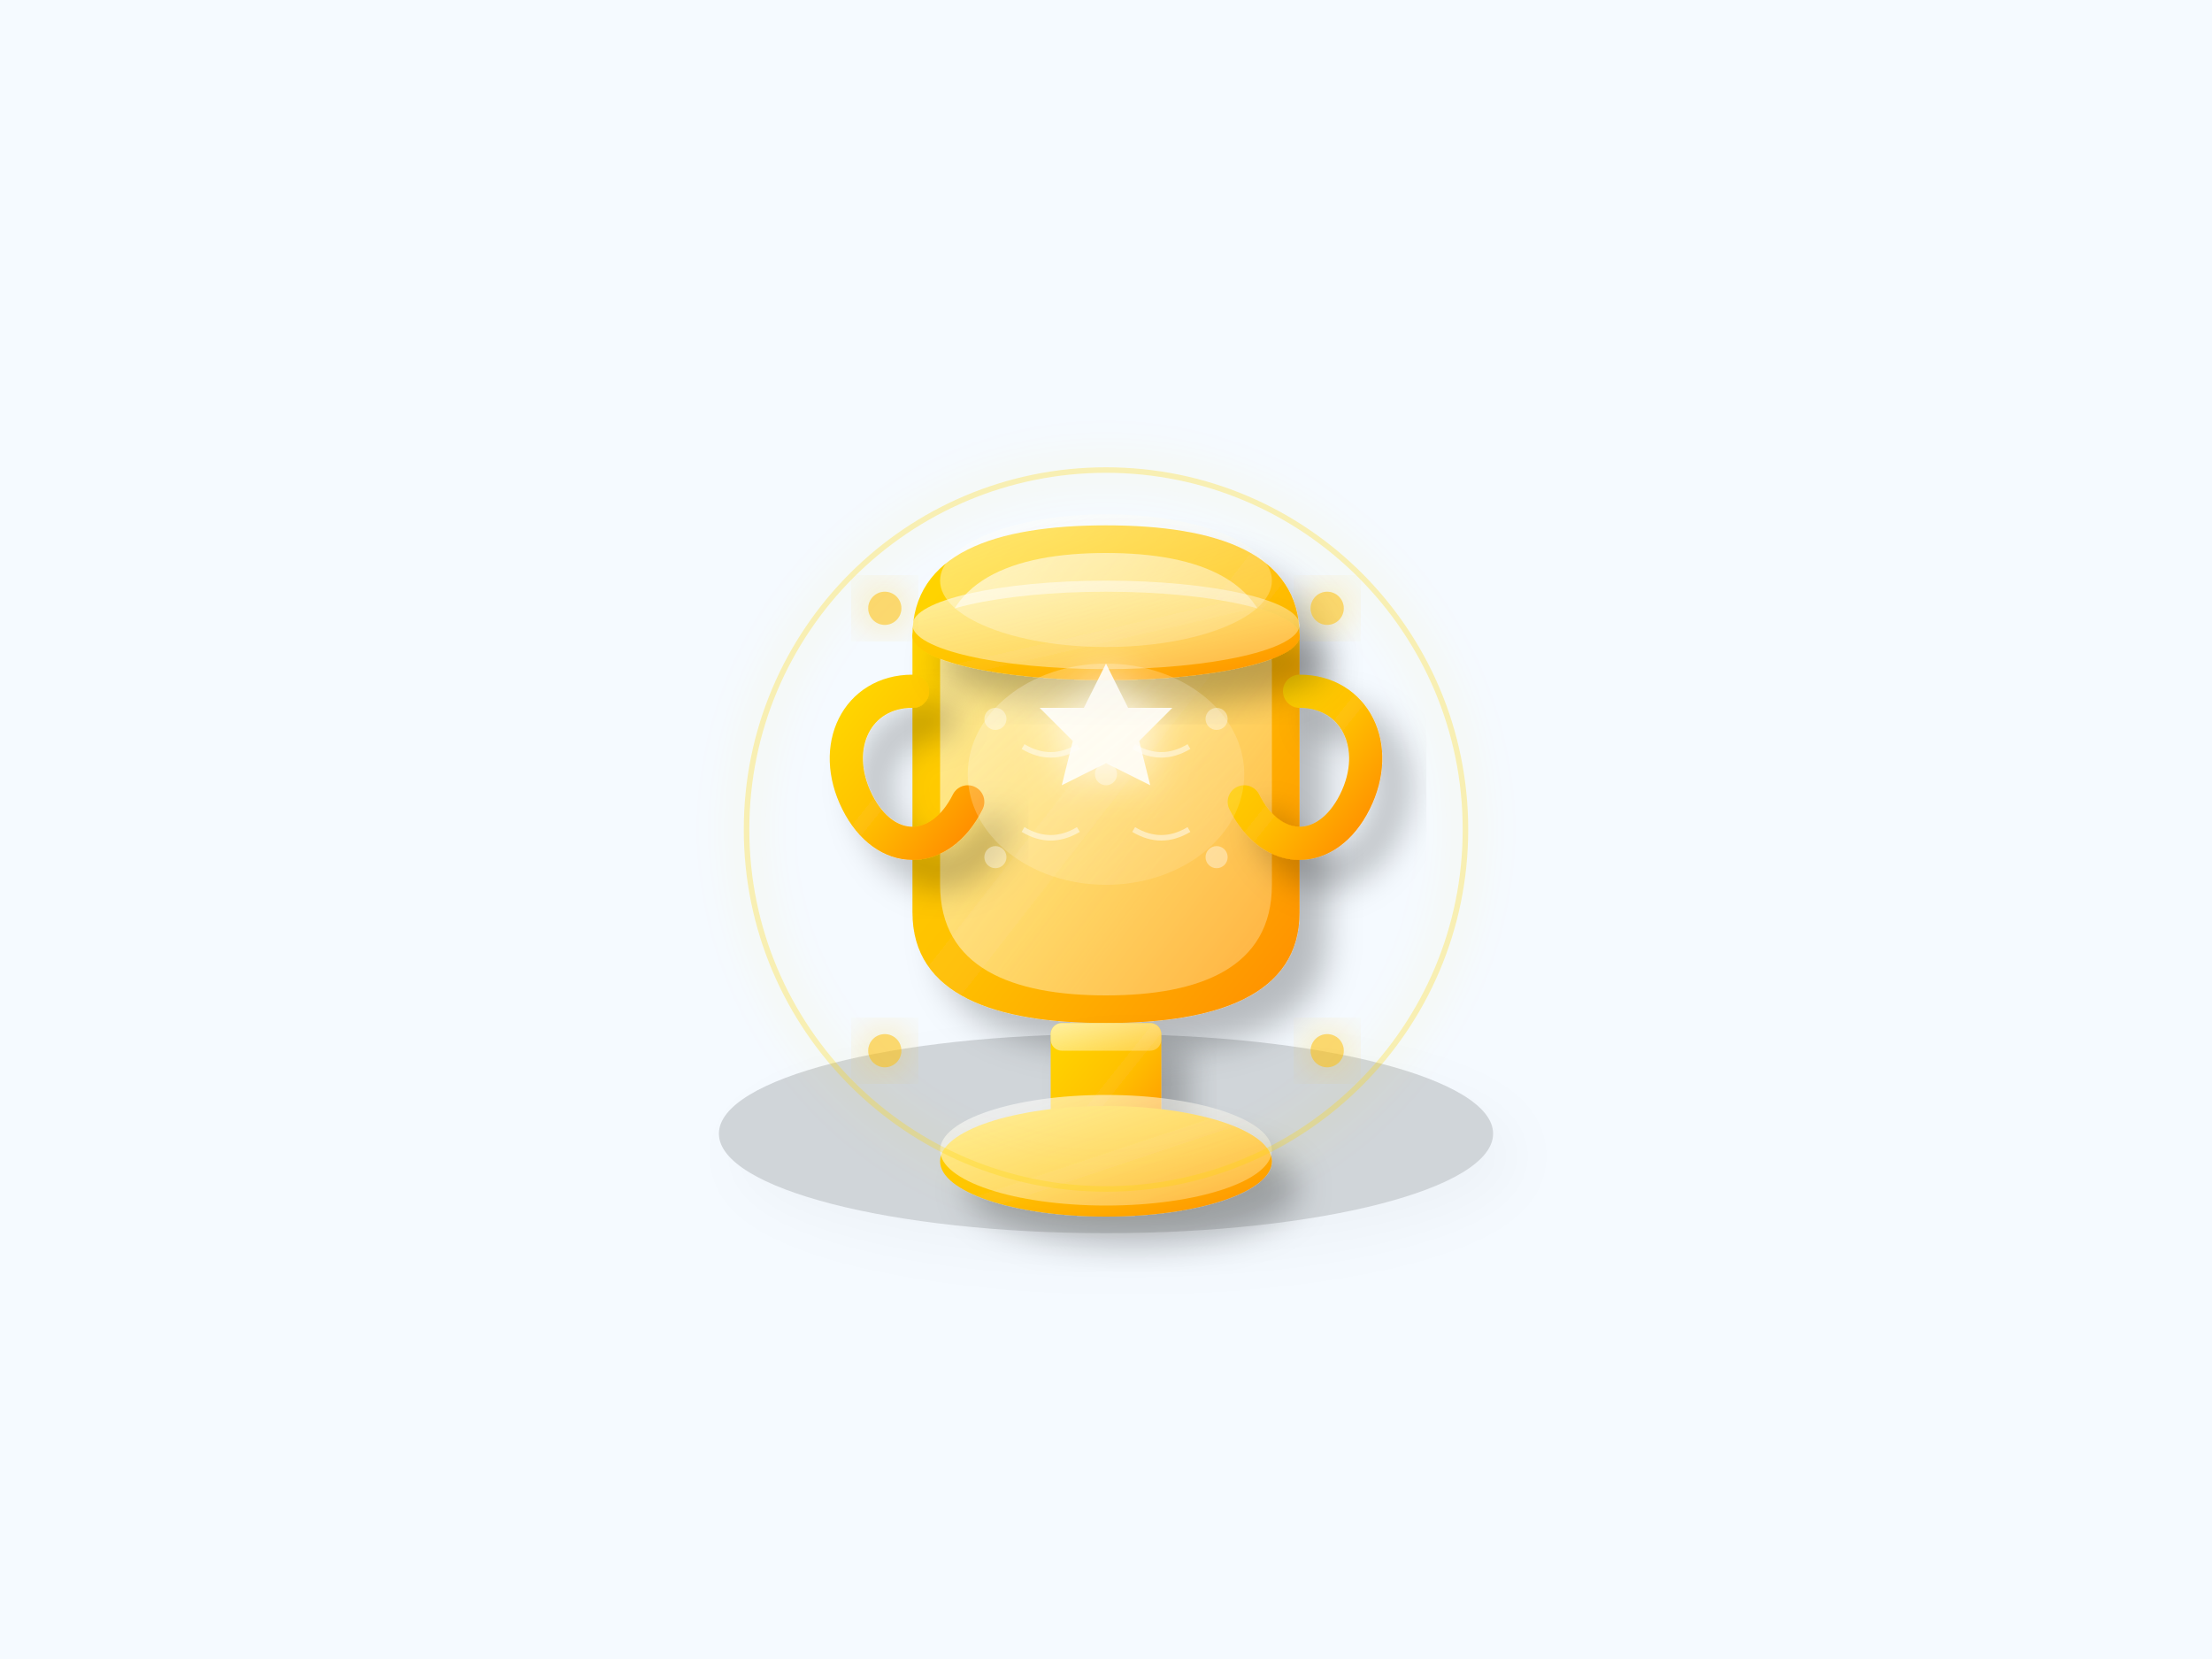
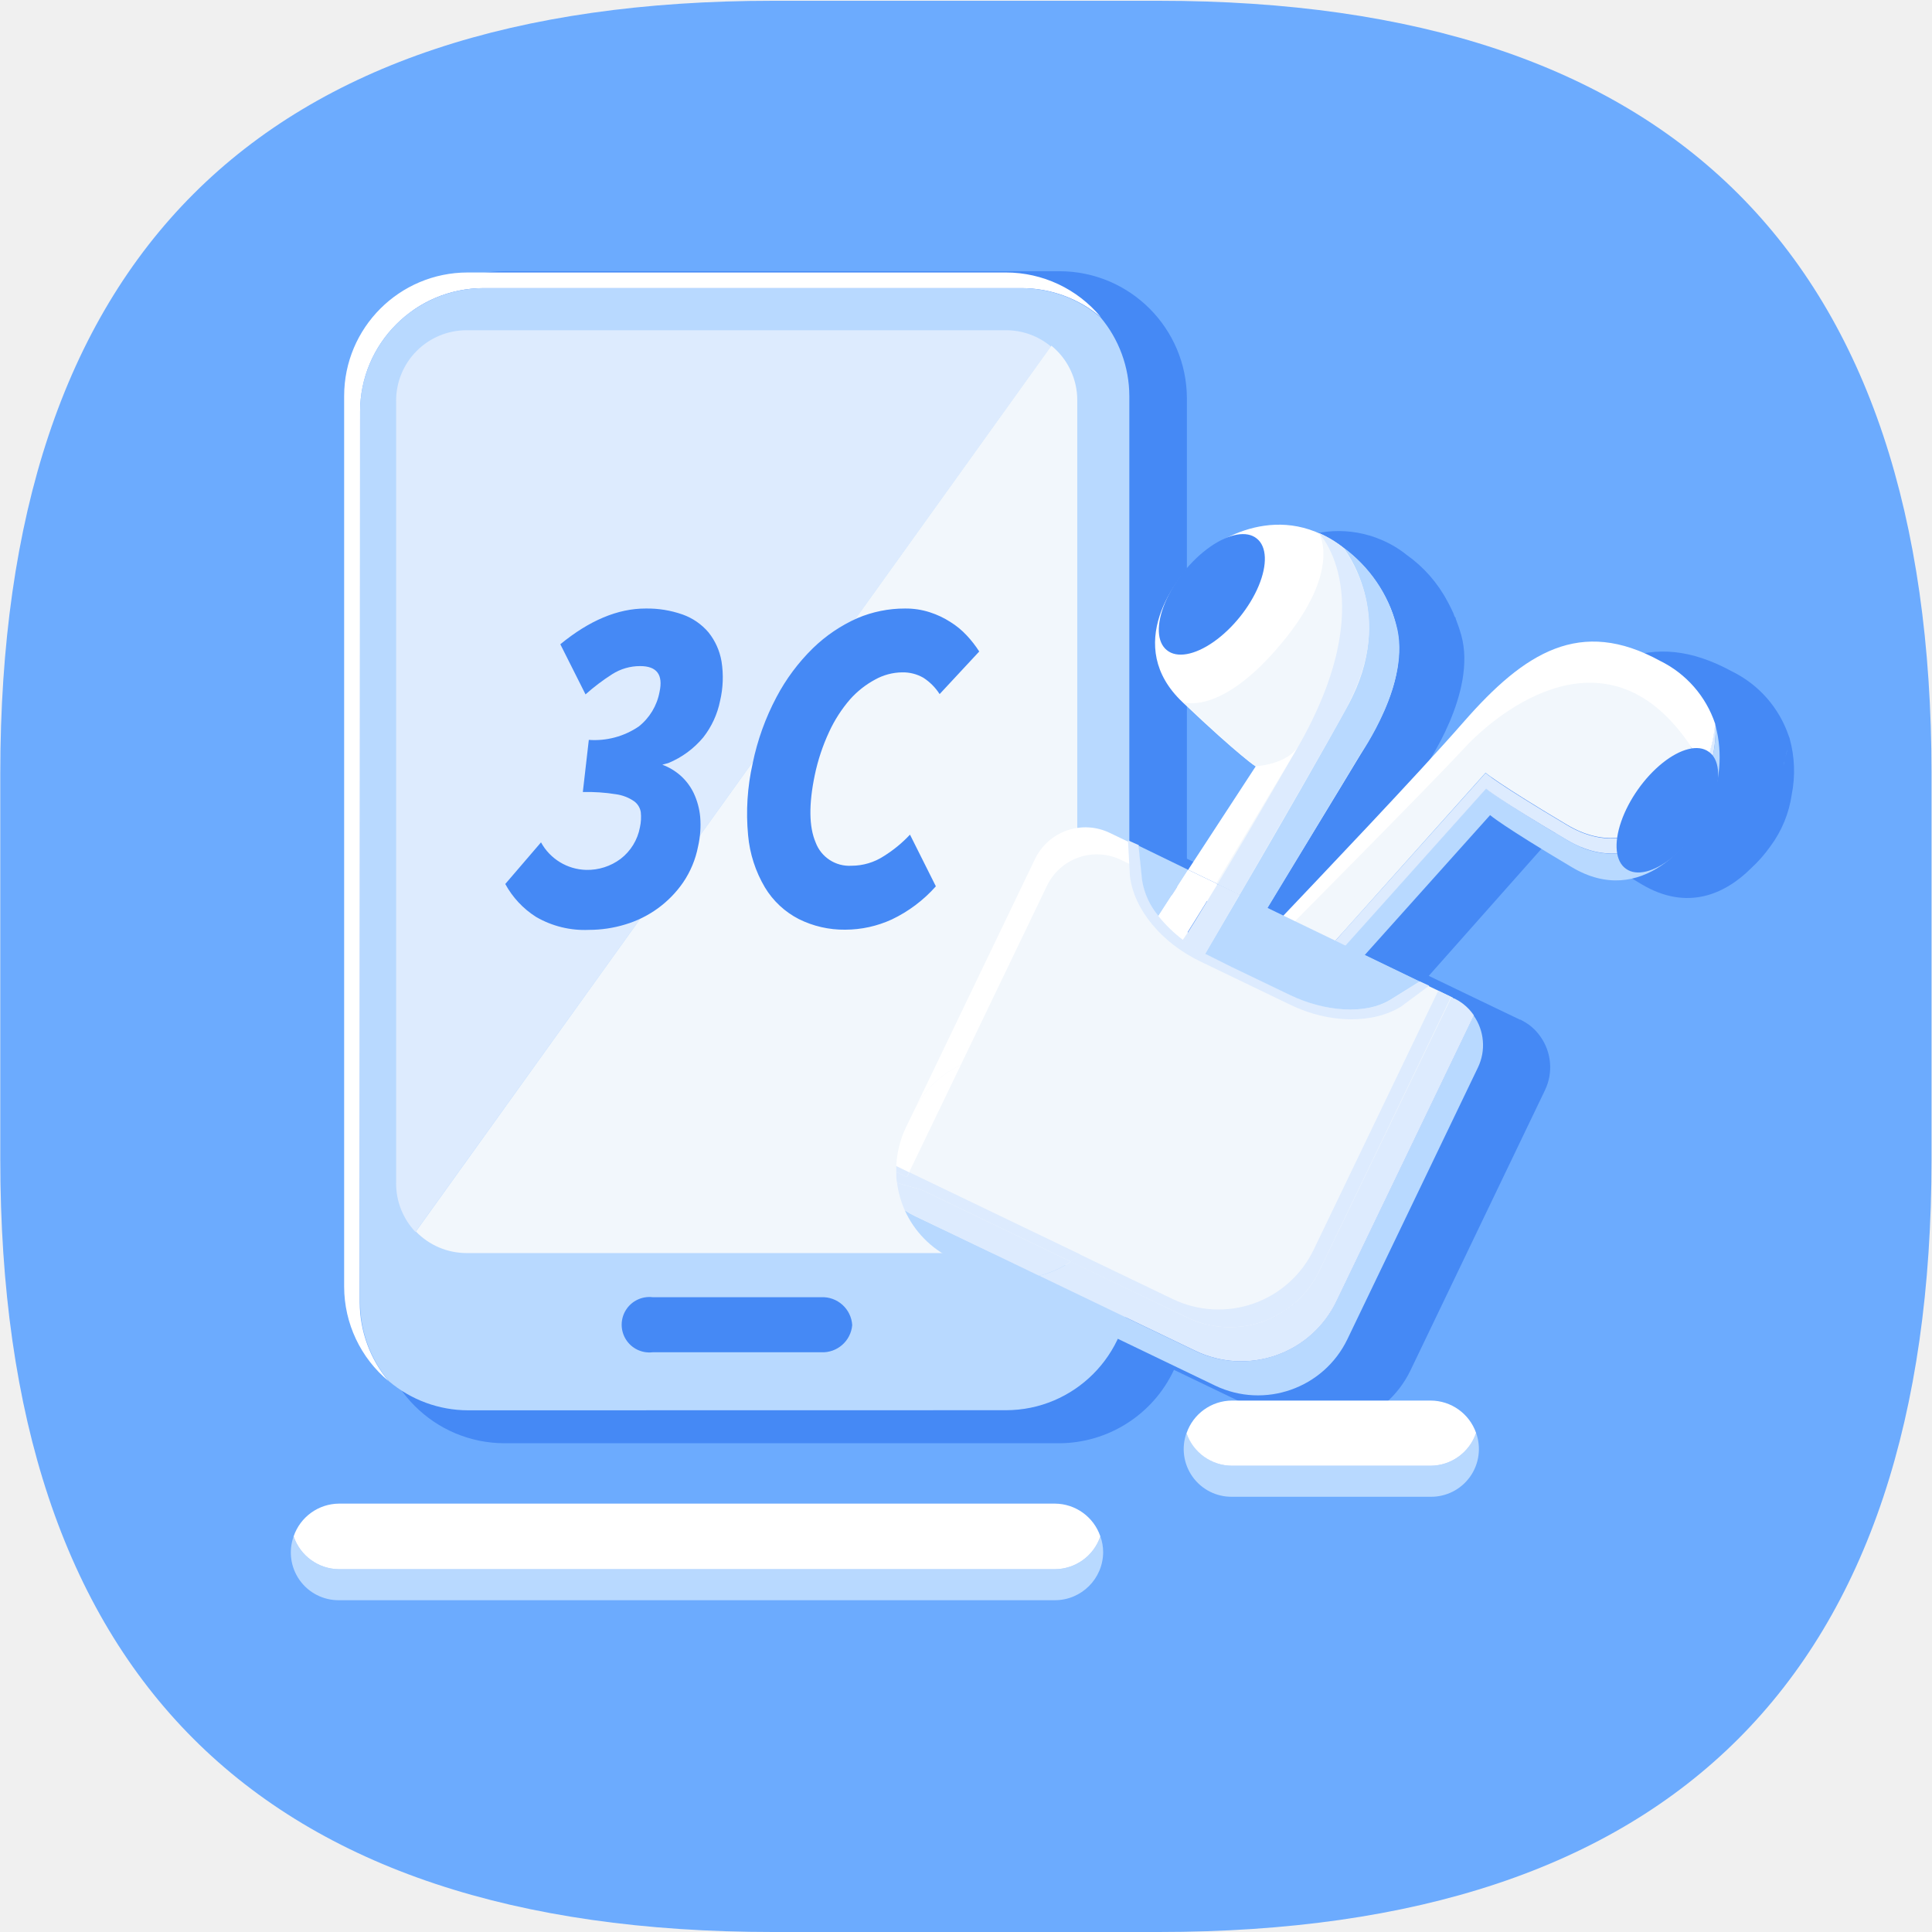
- <svg xmlns="http://www.w3.org/2000/svg" width="400" height="300" viewBox="0 0 400 300">
-   <defs>
-     <linearGradient id="trophyGradient" x1="0%" y1="0%" x2="100%" y2="100%">
-       <stop offset="0%" style="stop-color:#FFD700;stop-opacity:1" />
-       <stop offset="50%" style="stop-color:#FFC107;stop-opacity:1" />
-       <stop offset="100%" style="stop-color:#FF8C00;stop-opacity:1" />
-     </linearGradient>
-     <linearGradient id="lightGradient" x1="0%" y1="0%" x2="100%" y2="100%">
-       <stop offset="0%" style="stop-color:#FFFFFF;stop-opacity:0.9" />
-       <stop offset="100%" style="stop-color:#FFF8E1;stop-opacity:0.4" />
-     </linearGradient>
-     <linearGradient id="accentGradient" x1="0%" y1="0%" x2="100%" y2="100%">
-       <stop offset="0%" style="stop-color:#4F8FF7;stop-opacity:1" />
-       <stop offset="100%" style="stop-color:#1E5FCC;stop-opacity:1" />
-     </linearGradient>
-     <filter id="softShadow" x="-50%" y="-50%" width="200%" height="200%">
-       <feGaussianBlur in="SourceAlpha" stdDeviation="5" />
-       <feOffset dx="4" dy="4" result="offsetblur" />
-       <feFlood flood-color="#000000" flood-opacity="0.2" />
-       <feComposite in2="offsetblur" operator="in" />
-       <feMerge>
-         <feMergeNode />
-         <feMergeNode in="SourceGraphic" />
-       </feMerge>
-     </filter>
-     <filter id="glow" x="-50%" y="-50%" width="200%" height="200%">
-       <feGaussianBlur stdDeviation="4" result="coloredBlur" />
-       <feMerge>
-         <feMergeNode in="coloredBlur" />
-         <feMergeNode in="SourceGraphic" />
-       </feMerge>
-     </filter>
-     <filter id="effect3d" x="-50%" y="-50%" width="200%" height="200%">
-       <feGaussianBlur in="SourceAlpha" stdDeviation="3" />
-       <feOffset dx="5" dy="5" result="offsetblur" />
-       <feFlood flood-color="#000000" flood-opacity="0.25" />
-       <feComposite in2="offsetblur" operator="in" />
-       <feMerge>
-         <feMergeNode />
-         <feMergeNode in="SourceGraphic" />
-       </feMerge>
-     </filter>
-   </defs>
-   <rect x="0" y="0" width="400" height="300" fill="#F5FAFF" />
-   <g transform="translate(200, 150)">
-     <ellipse cx="0" cy="55" rx="70" ry="18" fill="#000000" opacity="0.15" filter="url(#softShadow)" />
-     <path d="M-35,-35 C-35,-50 -20,-55 0,-55 C20,-55 35,-50 35,-35 L35,15 C35,30 20,35 0,35 C-20,35 -35,30 -35,15 Z" fill="url(#trophyGradient)" filter="url(#effect3d)" />
-     <path d="M-30,-30 C-30,-45 -17,-50 0,-50 C17,-50 30,-45 30,-30 L30,10 C30,25 17,30 0,30 C-17,30 -30,25 -30,10 Z" fill="url(#lightGradient)" opacity="0.7" />
-     <path d="M-35,-25 C-45,-25 -50,-15 -45,-5 C-40,5 -30,5 -25,-5" stroke="url(#trophyGradient)" stroke-width="6" fill="none" stroke-linecap="round" filter="url(#effect3d)" />
-     <path d="M35,-25 C45,-25 50,-15 45,-5 C40,5 30,5 25,-5" stroke="url(#trophyGradient)" stroke-width="6" fill="none" stroke-linecap="round" filter="url(#effect3d)" />
-     <rect x="-10" y="35" width="20" height="25" rx="2" ry="2" fill="url(#trophyGradient)" filter="url(#effect3d)" />
-     <rect x="-10" y="35" width="20" height="5" rx="2" ry="2" fill="url(#lightGradient)" opacity="0.7" />
-     <ellipse cx="0" cy="60" rx="30" ry="10" fill="url(#trophyGradient)" filter="url(#effect3d)" />
-     <ellipse cx="0" cy="58" rx="30" ry="10" fill="url(#lightGradient)" opacity="0.7" />
-     <ellipse cx="0" cy="-35" rx="35" ry="8" fill="url(#trophyGradient)" filter="url(#effect3d)" />
-     <ellipse cx="0" cy="-37" rx="35" ry="8" fill="url(#lightGradient)" opacity="0.7" />
-     <path d="M0,-30 L4,-22 L12,-22 L6,-16 L8,-8 L0,-12 L-8,-8 L-6,-16 L-12,-22 L-4,-22 Z" fill="#FFFFFF" opacity="0.9" filter="url(#glow)" />
-     <path d="M-15,-15 Q-10,-12 -5,-15" stroke="#FFFFFF" stroke-width="1" fill="none" opacity="0.5" />
-     <path d="M5,-15 Q10,-12 15,-15" stroke="#FFFFFF" stroke-width="1" fill="none" opacity="0.5" />
-     <path d="M-15,0 Q-10,3 -5,0" stroke="#FFFFFF" stroke-width="1" fill="none" opacity="0.5" />
-     <path d="M5,0 Q10,3 15,0" stroke="#FFFFFF" stroke-width="1" fill="none" opacity="0.5" />
-     <circle cx="-20" cy="-20" r="2" fill="#FFFFFF" opacity="0.4" />
-     <circle cx="20" cy="-20" r="2" fill="#FFFFFF" opacity="0.4" />
-     <circle cx="-20" cy="5" r="2" fill="#FFFFFF" opacity="0.4" />
-     <circle cx="20" cy="5" r="2" fill="#FFFFFF" opacity="0.4" />
-     <circle cx="0" cy="-10" r="2" fill="#FFFFFF" opacity="0.4" />
-     <ellipse cx="0" cy="-45" rx="30" ry="12" fill="url(#lightGradient)" opacity="0.5" />
-     <ellipse cx="0" cy="-10" rx="25" ry="20" fill="url(#lightGradient)" opacity="0.3" />
-     <circle cx="-40" cy="-40" r="3" fill="#FFC107" opacity="0.6" filter="url(#glow)" />
-     <circle cx="40" cy="-40" r="3" fill="#FFC107" opacity="0.6" filter="url(#glow)" />
-     <circle cx="-40" cy="40" r="3" fill="#FFC107" opacity="0.6" filter="url(#glow)" />
-     <circle cx="40" cy="40" r="3" fill="#FFC107" opacity="0.6" filter="url(#glow)" />
-     <circle cx="0" cy="0" r="65" fill="none" stroke="#FFD700" stroke-width="1" opacity="0.3" filter="url(#glow)" />
-   </g>
+ <svg xmlns="http://www.w3.org/2000/svg" t="1757236647376" class="icon" viewBox="0 0 1024 1024" version="1.1" p-id="1618" width="200" height="200">
+   <path d="M0.154 0.41m409.559 0l204.472 0q409.559 0 409.559 409.559l0 204.472q0 409.559-409.559 409.559l-204.472 0q-409.559 0-409.559-409.559l0-204.472q0-409.559 409.559-409.559Z" fill="#6CABFE" p-id="1619" />
+   <path d="M948.59 391.59c0-0.41-0.307-0.87-0.461-1.331a59.232 59.232 0 0 0-30.051-34.352c-43.516-23.806-73.823-5.119-107.048 33.174-23.806 27.236-72.953 78.891-98.909 106.025l-8.396-4.044c0-0.307 39.727-65.12 51.195-83.96 0.922-1.229 28.106-40.137 19.556-70.547-0.717-2.611-1.587-5.119-2.457-7.372l-0.461-1.28c0-0.307 0-0.563-0.358-0.819s-0.563-1.382-0.87-2.048-0.768-1.689-1.177-2.509-0.973-1.894-1.433-2.816l-0.563-1.024a70.598 70.598 0 0 0-21.655-24.625 56.314 56.314 0 0 0-13.311-7.935 57.901 57.901 0 0 0-50.939 2.662A61.843 61.843 0 0 0 658.417 307.169a75.512 75.512 0 0 0-8.191 13.157c-9.164 16.792-12.696 38.755 7.833 58.055l0.87 0.819c11.826 11.109 20.222 18.737 26.109 23.857a154.148 154.148 0 0 0 12.133 10.239l0.512 0.358-35.836 57.236-32.765-15.768V211.179a67.577 67.577 0 0 0-67.424-67.424H267.493a67.424 67.424 0 0 0-67.424 67.424v486.351a67.475 67.475 0 0 0 67.424 67.424h293.705a67.424 67.424 0 0 0 61.024-38.908l53.191 25.597a54.113 54.113 0 0 0 72.185-25.341l71.263-148.465a28.106 28.106 0 0 0-2.355-28.362 27.492 27.492 0 0 0-5.99-6.246 41.57 41.57 0 0 0-4.659-2.816h-0.358l-1.229-0.614-6.86-3.276-12.696-6.092-27.44-13.208L825.517 440.276s6.348 5.734 44.591 28.413c24.215 14.437 44.335 5.119 57.953-8.447a73.362 73.362 0 0 0 10.239-11.621 60.461 60.461 0 0 0 11.365-27.543 64.045 64.045 0 0 0-1.075-29.488z m-3.481 14.232c0.256-0.768 0.512-1.433 0.717-2.253 0 0.819-0.461 1.485-0.717 2.253z m1.229-4.556c0.307-1.331 0.666-2.611 0.922-4.044-0.102 1.433-0.614 2.713-0.922 4.044z" fill="#4589F5" p-id="1620" />
+   <path d="M190.855 218.193a65.478 65.478 0 0 1 65.478-65.478h285.258a65.171 65.171 0 0 1 41.877 15.358 65.376 65.376 0 0 0-50.325-23.652H247.834A65.478 65.478 0 0 0 182.407 209.899v472.119a65.171 65.171 0 0 0 23.601 50.069 65.222 65.222 0 0 1-15.358-41.826z" fill="#FFFFFF" p-id="1621" />
+   <path d="M533.143 747.445a65.478 65.478 0 0 0 65.427-65.478V209.899a65.171 65.171 0 0 0-15.358-41.826 65.171 65.171 0 0 0-41.877-15.358H256.333a65.478 65.478 0 0 0-65.478 65.478v472.119a65.222 65.222 0 0 0 15.358 41.826 65.12 65.12 0 0 0 41.826 15.358z" fill="#B8D9FF" p-id="1622" />
+   <path d="M533.655 175.035H247.322a37.321 37.321 0 0 0-37.372 37.321v414.679a37.219 37.219 0 0 0 10.239 25.905l336.811-469.303a37.065 37.065 0 0 0-23.345-8.601z" fill="#DDEBFE" p-id="1623" />
+   <path d="M247.322 664.151h286.333a37.321 37.321 0 0 0 37.321-37.321v-414.679a37.219 37.219 0 0 0-13.72-28.925L220.445 652.735a37.372 37.372 0 0 0 26.877 11.416z" fill="#F2F7FC" p-id="1624" />
+   <path d="M451.692 702.343A15.768 15.768 0 0 1 435.208 716.728H345.924a14.693 14.693 0 1 1 0-29.181H435.208a15.768 15.768 0 0 1 16.485 14.795zM286.743 446.471a28.106 28.106 0 0 0 23.908 14.591 29.335 29.335 0 0 0 18.277-5.836 27.389 27.389 0 0 0 10.239-16.69 25.034 25.034 0 0 0 0.461-8.089 8.857 8.857 0 0 0-3.635-5.836 22.27 22.27 0 0 0-9.471-3.635 94.506 94.506 0 0 0-17.611-1.177l3.174-27.645a41.621 41.621 0 0 0 26.417-7.065 30.359 30.359 0 0 0 11.058-18.328c1.997-9.164-1.433-13.72-10.239-13.72a27.389 27.389 0 0 0-14.847 4.3 110.479 110.479 0 0 0-14.13 10.7L296.982 341.47q23.089-18.942 45.154-18.942a56.314 56.314 0 0 1 19.659 3.174 32.048 32.048 0 0 1 13.771 9.522 33.686 33.686 0 0 1 6.86 15.358 54.164 54.164 0 0 1-0.768 20.888 46.075 46.075 0 0 1-8.908 19.352A47.816 47.816 0 0 1 354.217 404.44l-3.174 0.87a30.973 30.973 0 0 1 9.676 5.785 29.642 29.642 0 0 1 6.963 9.266 37.987 37.987 0 0 1 3.43 12.594 51.604 51.604 0 0 1-1.126 15.717 51.195 51.195 0 0 1-7.884 18.993 57.031 57.031 0 0 1-30.717 22.321 65.837 65.837 0 0 1-19.198 2.867 51.195 51.195 0 0 1-28.055-6.86 47.56 47.56 0 0 1-16.331-17.457zM398.911 404.696a131.059 131.059 0 0 1 12.645-35.222 104.233 104.233 0 0 1 19.3-25.905 80.786 80.786 0 0 1 23.55-15.922 64.147 64.147 0 0 1 25.239-5.119 41.365 41.365 0 0 1 13.208 1.997 46.895 46.895 0 0 1 10.853 5.119 42.492 42.492 0 0 1 8.703 7.167 58.567 58.567 0 0 1 6.604 8.498l-20.99 22.577a28.823 28.823 0 0 0-8.601-8.652 21.553 21.553 0 0 0-11.263-2.867 30.154 30.154 0 0 0-14.283 3.788A48.686 48.686 0 0 0 450.566 370.651a73.055 73.055 0 0 0-11.109 17.253 105.308 105.308 0 0 0-7.628 22.987q-4.812 23.191 0.461 35.58a19.044 19.044 0 0 0 19.044 12.389 31.434 31.434 0 0 0 17.15-5.119 68.806 68.806 0 0 0 13.823-11.365l13.72 27.389a73.26 73.26 0 0 1-23.345 17.56 59.335 59.335 0 0 1-24.676 5.427 53.652 53.652 0 0 1-24.625-5.631 44.847 44.847 0 0 1-17.969-16.792 65.734 65.734 0 0 1-8.908-27.645 121.332 121.332 0 0 1 2.406-37.987z" fill="#4589F5" p-id="1625" />
+   <path d="M625.755 494.594l-18.942-44.232-0.205-0.102 18.993 44.232 0.154 0.102z" fill="#FFFFFF" p-id="1626" />
+   <path d="M770.483 529.048h-0.307 0.512a0.256 0.256 0 0 1-0.205 0zM768.947 528.331l1.229 0.563zM775.244 531.966z" fill="#B8D9FF" p-id="1627" />
+   <path d="M775.193 531.915a40.598 40.598 0 0 0-4.505-2.765 29.437 29.437 0 0 1 4.556 2.816zM781.131 538.109a26.161 26.161 0 0 0-5.836-6.092 25.597 25.597 0 0 1 5.785 6.246z" fill="#DDEBFE" p-id="1628" />
+   <path d="M625.755 494.594l0.256 0.154-13.464-31.434-0.41-0.205 13.464 31.382 0.154 0.102z" fill="#F8FBFF" p-id="1629" />
+   <path d="M712.684 501.249l-44.181-21.246-20.478-9.932-15.358 31.485-14.949-34.813-24.727-11.877a27.594 27.594 0 0 0-36.912 12.901l-78.021 161.059 145.496 69.932a58.26 58.26 0 0 0 77.867-27.236l61.434-127.27 7.423-15.358z" fill="#F2F7FC" p-id="1630" />
+   <path d="M909.375 384.934a70.137 70.137 0 0 1-5.939 29.386c-8.089 17.611-35.376 53.191-72.543 31.126s-43.311-27.645-43.311-27.645L707.616 506.829a17.56 17.56 0 0 1-25.034 1.126l-8.498-7.935a17.253 17.253 0 0 1-2.611-3.174 17.457 17.457 0 0 0 4.812 17.611l8.498 7.884a17.56 17.56 0 0 0 25.034-1.075l79.966-89.233s6.195 5.529 43.311 27.594 64.454-13.464 72.543-31.126a66.246 66.246 0 0 0 3.737-43.567z" fill="#B8D9FF" p-id="1631" />
+   <path d="M909.375 384.934l-0.461-1.331a70.956 70.956 0 0 1-5.683 22.679c-8.14 17.611-35.427 53.191-72.543 31.126s-43.311-27.645-43.311-27.645l-79.966 89.233a17.56 17.56 0 0 1-25.034 1.075l-8.498-7.884a18.072 18.072 0 0 0-2.355 5.119 17.253 17.253 0 0 0 2.611 3.174l8.498 7.935a17.56 17.56 0 0 0 25.034-1.126l79.966-89.233S793.572 423.382 830.893 445.395s64.454-13.515 72.543-31.126a70.137 70.137 0 0 0 5.939-29.335z" fill="#DDEBFE" p-id="1632" />
+   <path d="M877.787 381.76a60.564 60.564 0 0 1 25.597 24.42 69.267 69.267 0 0 0 5.683-22.577 57.441 57.441 0 0 0-29.181-33.328c-42.236-23.14-71.673-4.71-103.977 32.202-24.42 27.952-76.383 82.475-100.137 107.509a16.331 16.331 0 0 0-1.792 2.406l8.498 7.884a16.946 16.946 0 0 0 7.577 4.096c26.263-27.543 64.096-67.577 83.908-90.257 32.15-37.116 61.587-55.495 103.823-32.355z" fill="#FFFFFF" p-id="1633" />
+   <path d="M707.411 498.997L787.377 409.559s6.195 5.58 43.311 27.645 64.403-13.515 72.543-31.126a60.564 60.564 0 0 0-25.597-24.42c-42.236-23.14-71.673-4.761-103.926 32.15-19.812 22.679-57.645 62.714-83.908 90.257a17.457 17.457 0 0 0 17.611-5.068z" fill="#F2F7FC" p-id="1634" />
+   <path d="M861.839 460.502a18.993 37.987 35.2 1 0 43.793-62.081 18.993 37.987 35.2 1 0-43.793 62.081Z" fill="#4589F5" p-id="1635" />
+   <path d="M781.08 538.263l-72.85 151.486a55.956 55.956 0 0 1-74.745 26.212l-82.731-39.778a51.758 51.758 0 0 1-35.273-3.635l128.55 61.843a52.577 52.577 0 0 0 70.137-24.625L783.333 565.806a27.287 27.287 0 0 0-2.253-27.543z" fill="#B8D9FF" p-id="1636" />
+   <path d="M629.083 698.247a52.526 52.526 0 0 0 70.137-24.574l69.215-143.96c0-0.461 0.307-0.922 0.512-1.382l-6.655-3.225-65.99 137.202a55.956 55.956 0 0 1-74.745 26.212l-49.096-23.601a47.867 47.867 0 0 1-5.119 3.737z" fill="#DDEBFE" p-id="1637" />
+   <path d="M699.22 673.673a52.526 52.526 0 0 1-70.137 24.574l-61.434-29.591a52.731 52.731 0 0 1-16.792 7.526l82.731 39.778a55.956 55.956 0 0 0 74.745-26.212l72.85-151.486a25.597 25.597 0 0 0-5.785-6.246 29.437 29.437 0 0 0-4.556-2.816h-0.512l-1.229-0.563c0 0.461-0.307 0.922-0.512 1.382z" fill="#DDEBFE" p-id="1638" />
+   <path d="M554.953 469.406a29.335 29.335 0 0 1 39.471-13.515l124.813 60-5.734-14.181-125.274-60.256a29.693 29.693 0 0 0-39.676 13.874l-64.352 133.875a51.707 51.707 0 0 1 25.034-24.727z" fill="#FFFFFF" p-id="1639" />
+   <path d="M504.628 667.376zM485.174 644.646a46.741 46.741 0 0 1-5.631-3.174 51.912 51.912 0 0 0 25.085 25.597l10.597 5.119a51.758 51.758 0 0 0 35.273 3.635z" fill="#B8D9FF" p-id="1640" />
+   <path d="M480.669 623.861l-5.631-2.662c0 1.894 0 3.788 0.41 5.683 4.761 1.689 10.649 2.662 14.488 4.454l77.611 37.321a47.867 47.867 0 0 0 5.119-3.737l-90.615-43.567z" fill="#DDEBFE" p-id="1641" />
+   <path d="M567.546 668.656l-77.611-37.321c-3.84-1.792-9.727-2.765-14.488-4.454a52.884 52.884 0 0 0 4.096 14.591 46.741 46.741 0 0 0 5.631 3.174l65.581 31.536a52.731 52.731 0 0 0 16.792-7.526z" fill="#DDEBFE" p-id="1642" />
+   <path d="M481.846 621.352l27.389-56.878a51.707 51.707 0 0 0-25.034 24.727l-4.044 8.345a52.987 52.987 0 0 0-5.119 20.478z" fill="#FFFFFF" p-id="1643" />
+   <path d="M481.846 621.352l-6.809-3.276v3.123l5.631 2.662z" fill="#DDEBFE" p-id="1644" />
+   <path d="M678.383 496.283s79.352-79.864 97.629-99.676 76.792-66.963 120.666-0.307c0 0-46.075-23.396-59.591-8.959s-42.441 4.454-63.789 27.85S691.182 503.86 691.182 503.86s-4.812 1.229-12.799-7.577z" fill="#F2F7FC" p-id="1645" />
+   <path d="M752.616 520.191l-15.358 9.573c-13.362 8.294-35.12 6.399-53.345-2.355l-42.082-20.478c-18.174-8.754-34.505-25.034-36.348-40.649l-1.894-18.328-5.734-2.56 1.024 18.891c2.099 17.713 16.69 35.376 37.321 45.307l47.765 22.987c20.478 9.932 43.618 10.239 58.721 0.87l14.795-11.007z" fill="#DDEBFE" p-id="1646" />
+   <path d="M758.247 776.882h-105.257a25.597 25.597 0 0 1-24.113-17.406 25.29 25.29 0 0 0 24.113 33.84h105.257a25.29 25.29 0 0 0 24.113-33.84 25.597 25.597 0 0 1-24.113 17.406zM559.099 831.712H179.745a25.597 25.597 0 0 1-24.113-17.406 25.29 25.29 0 0 0 24.113 33.84h379.354a25.597 25.597 0 0 0 25.597-25.597 24.471 24.471 0 0 0-1.485-8.242 25.597 25.597 0 0 1-24.113 17.406z" fill="#B8D9FF" p-id="1647" />
+   <path d="M652.991 776.882h105.257a25.597 25.597 0 0 0 24.113-17.406 25.597 25.597 0 0 0-24.113-17.15h-105.257a25.597 25.597 0 0 0-24.113 17.355 25.597 25.597 0 0 0 24.113 17.201zM559.099 796.951H179.745a25.597 25.597 0 0 0-24.113 17.355 25.597 25.597 0 0 0 24.113 17.406h379.354a25.597 25.597 0 0 0 24.113-17.406 25.597 25.597 0 0 0-24.113-17.355z" fill="#FFFFFF" p-id="1648" />
+   <path d="M671.216 480.925c-8.908 15-15.819 26.877-18.533 31.536l31.075 14.949c18.225 8.754 39.983 10.649 53.345 2.355l15.358-9.573zM603.434 448.211l1.894 18.328a38.959 38.959 0 0 0 8.703 18.942l15.717-24.471z" fill="#B8D9FF" p-id="1649" />
+   <path d="M717.087 405.924c26.621-40.956 36.246-74.54 2.406-108.789s-70.291-13.925-82.577-3.379c-14.744 12.645-41.417 48.686-10.239 78.328s38.908 34.045 38.908 34.045l-35.836 54.881 41.365 19.915c13.618-22.833 31.587-52.782 45.973-75.001z" fill="#FFFFFF" p-id="1650" />
+   <path d="M618.475 344.616a18.993 37.987 38.84 1 0 47.646-59.176 18.993 37.987 38.84 1 0-47.646 59.176Z" fill="#4589F5" p-id="1651" />
+   <path d="M699.015 282.493S711.66 302.05 679.202 341.009s-52.27 31.075-52.27 31.075 31.946 30.051 38.447 34.045c0 0 15.358-0.614 22.321-9.778l-42.953 71.673 26.775 13.362s41.365-67.782 50.632-83.294c6.86-11.519 18.635-31.126 19.3-52.27 0.922-23.294-15.819-50.888-42.441-63.328z" fill="#F2F7FC" p-id="1652" />
+   <path d="M711.916 290.173s29.027 35.376 2.509 83.704-75.717 131.622-75.717 131.622l14.181 7.065 68.089-112.629s27.543-38.652 19.096-68.652a73.772 73.772 0 0 0-28.157-41.109z" fill="#B8D9FF" p-id="1653" />
+   <path d="M629.748 461.01l-15.819 24.471a74.489 74.489 0 0 0 13.004 12.645c2.457-3.891 8.294-13.055 18.328-29.642z" fill="#FFFFFF" p-id="1654" />
+   <path d="M711.916 290.173a55.649 55.649 0 0 0-12.901-7.679s34.198 34.761-11.314 113.857c-18.737 32.509-32.56 55.854-42.338 72.134l11.724 5.631c19.915-34.403 49.249-85.239 55.751-97.27 10.034-19.147 23.498-50.427-0.922-86.673z" fill="#DDEBFE" p-id="1655" />
+   <path d="M627.035 498.126a82.936 82.936 0 0 0 11.724 7.526c2.15-3.635 9.266-15.87 18.328-31.536l-11.724-5.631c-10.034 16.587-15.614 25.751-18.328 29.642z" fill="#DDEBFE" p-id="1656" />
</svg>
